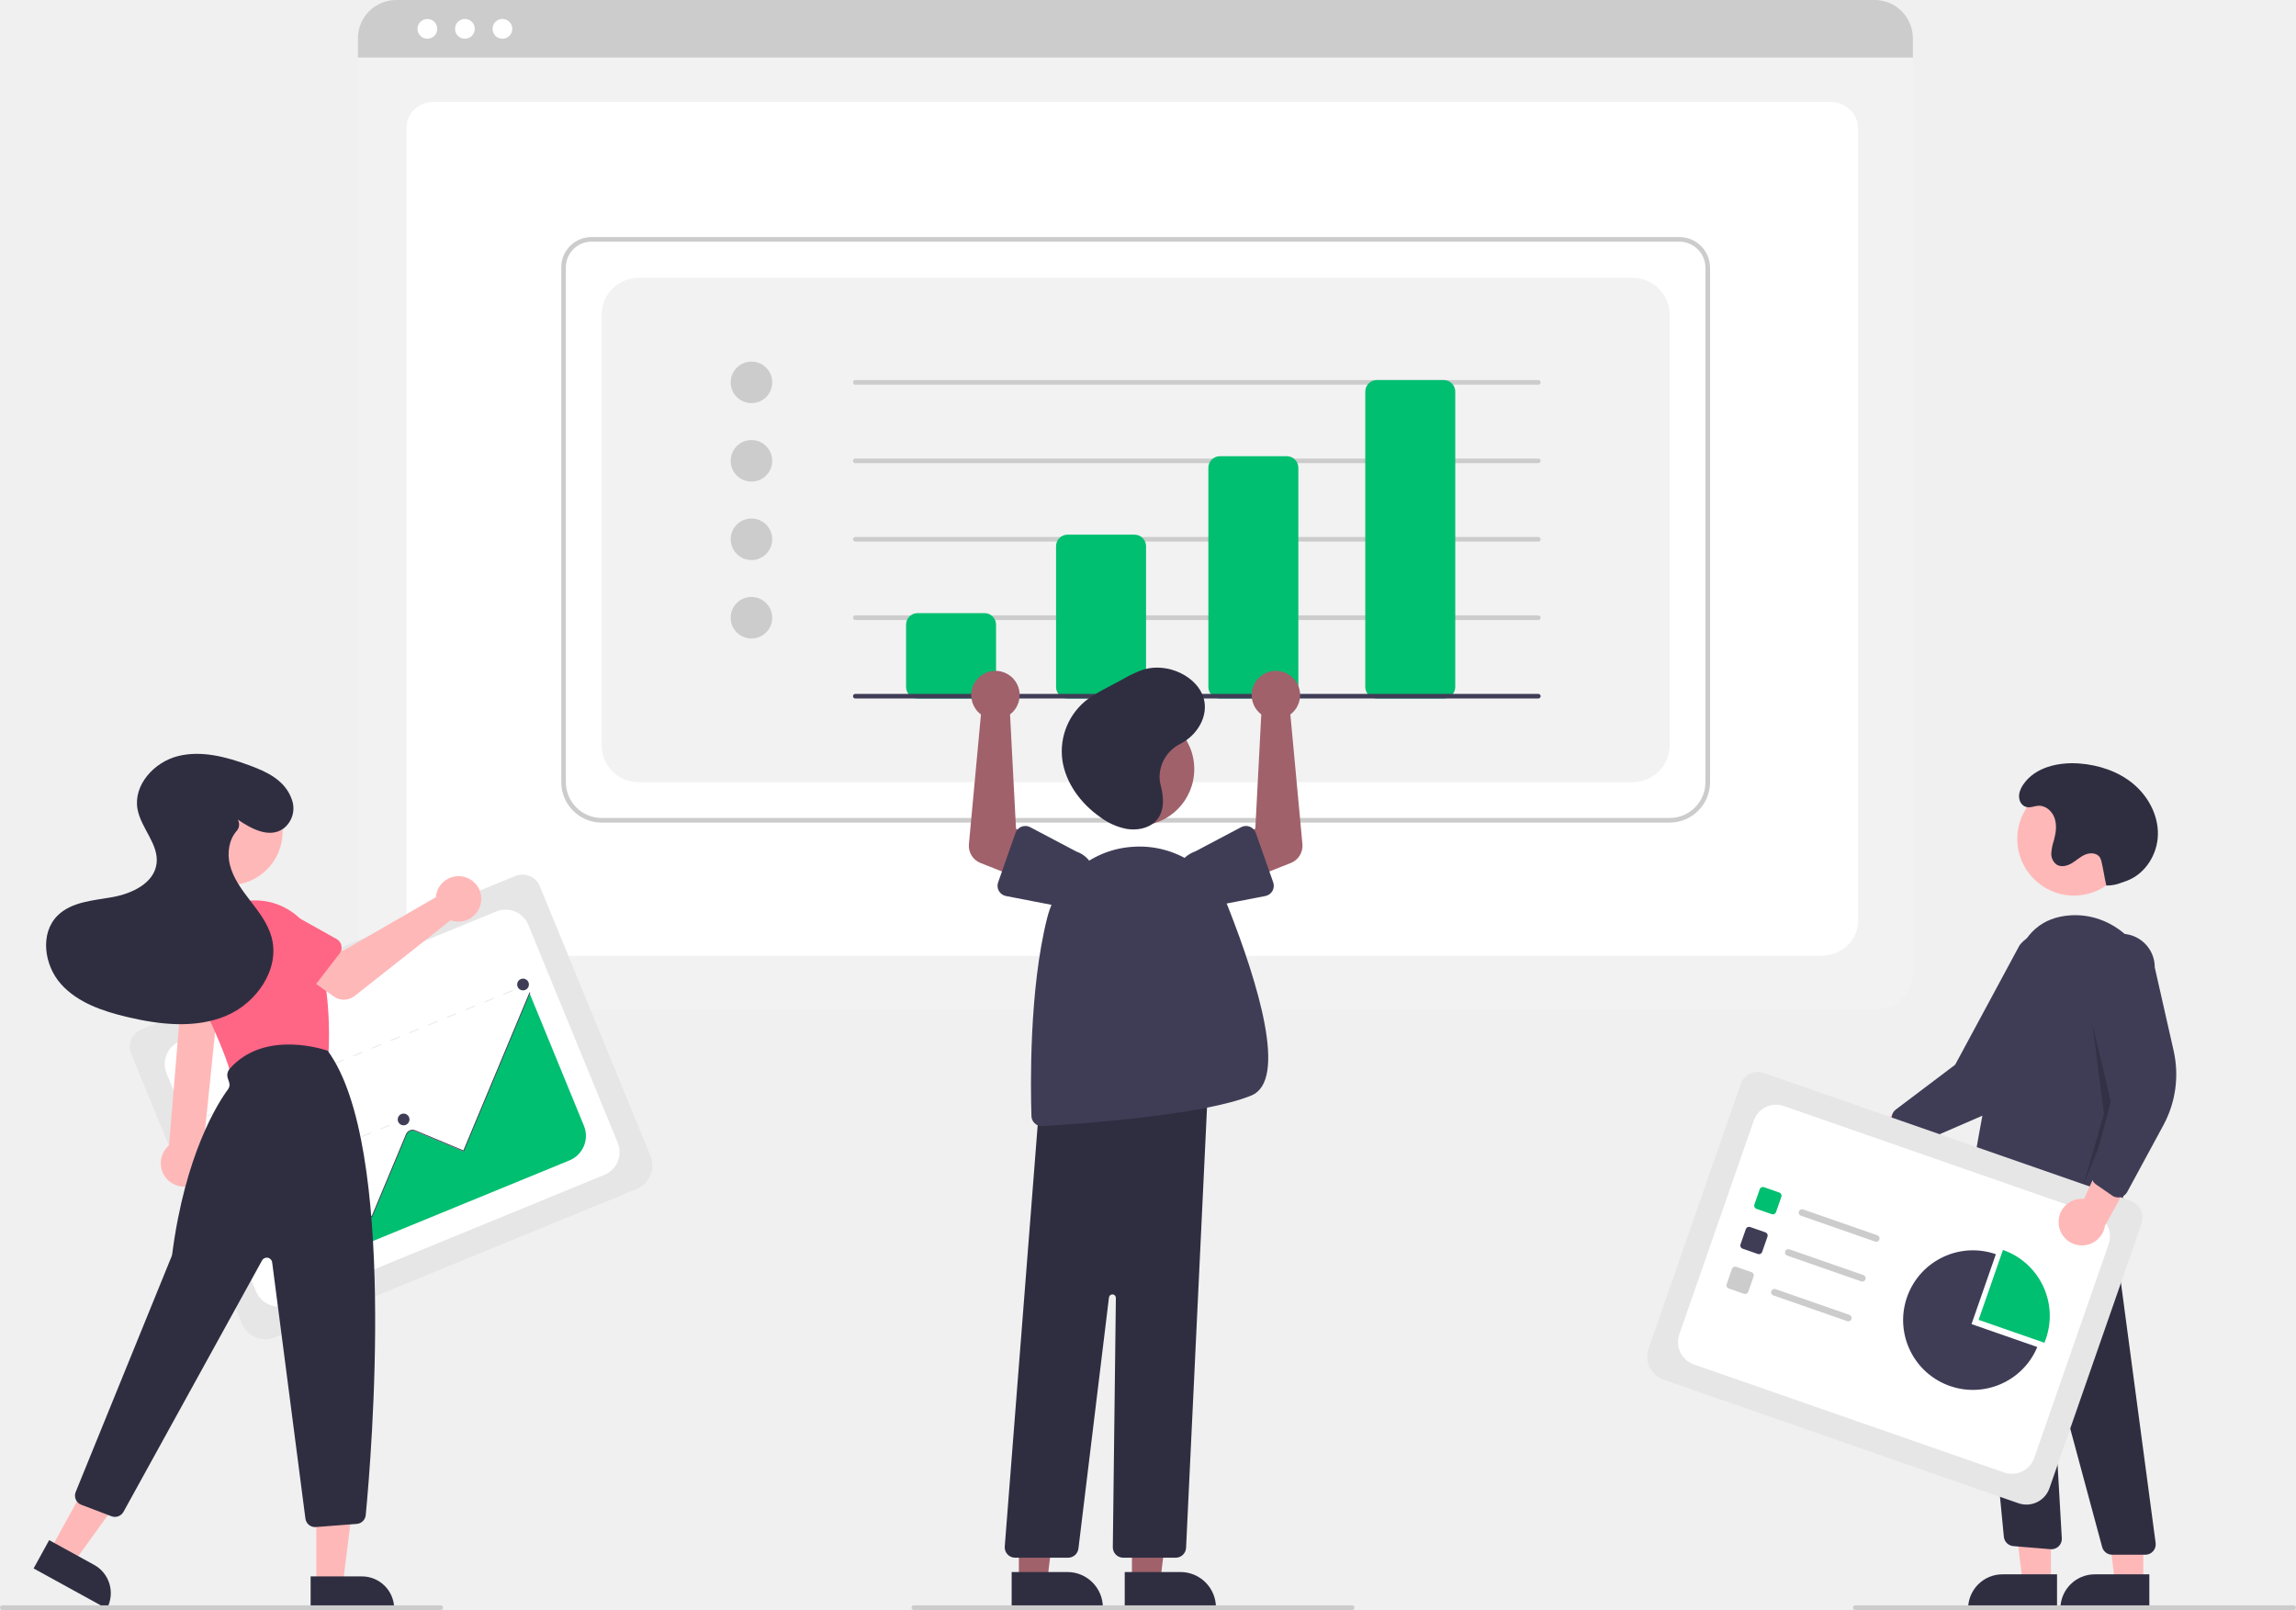
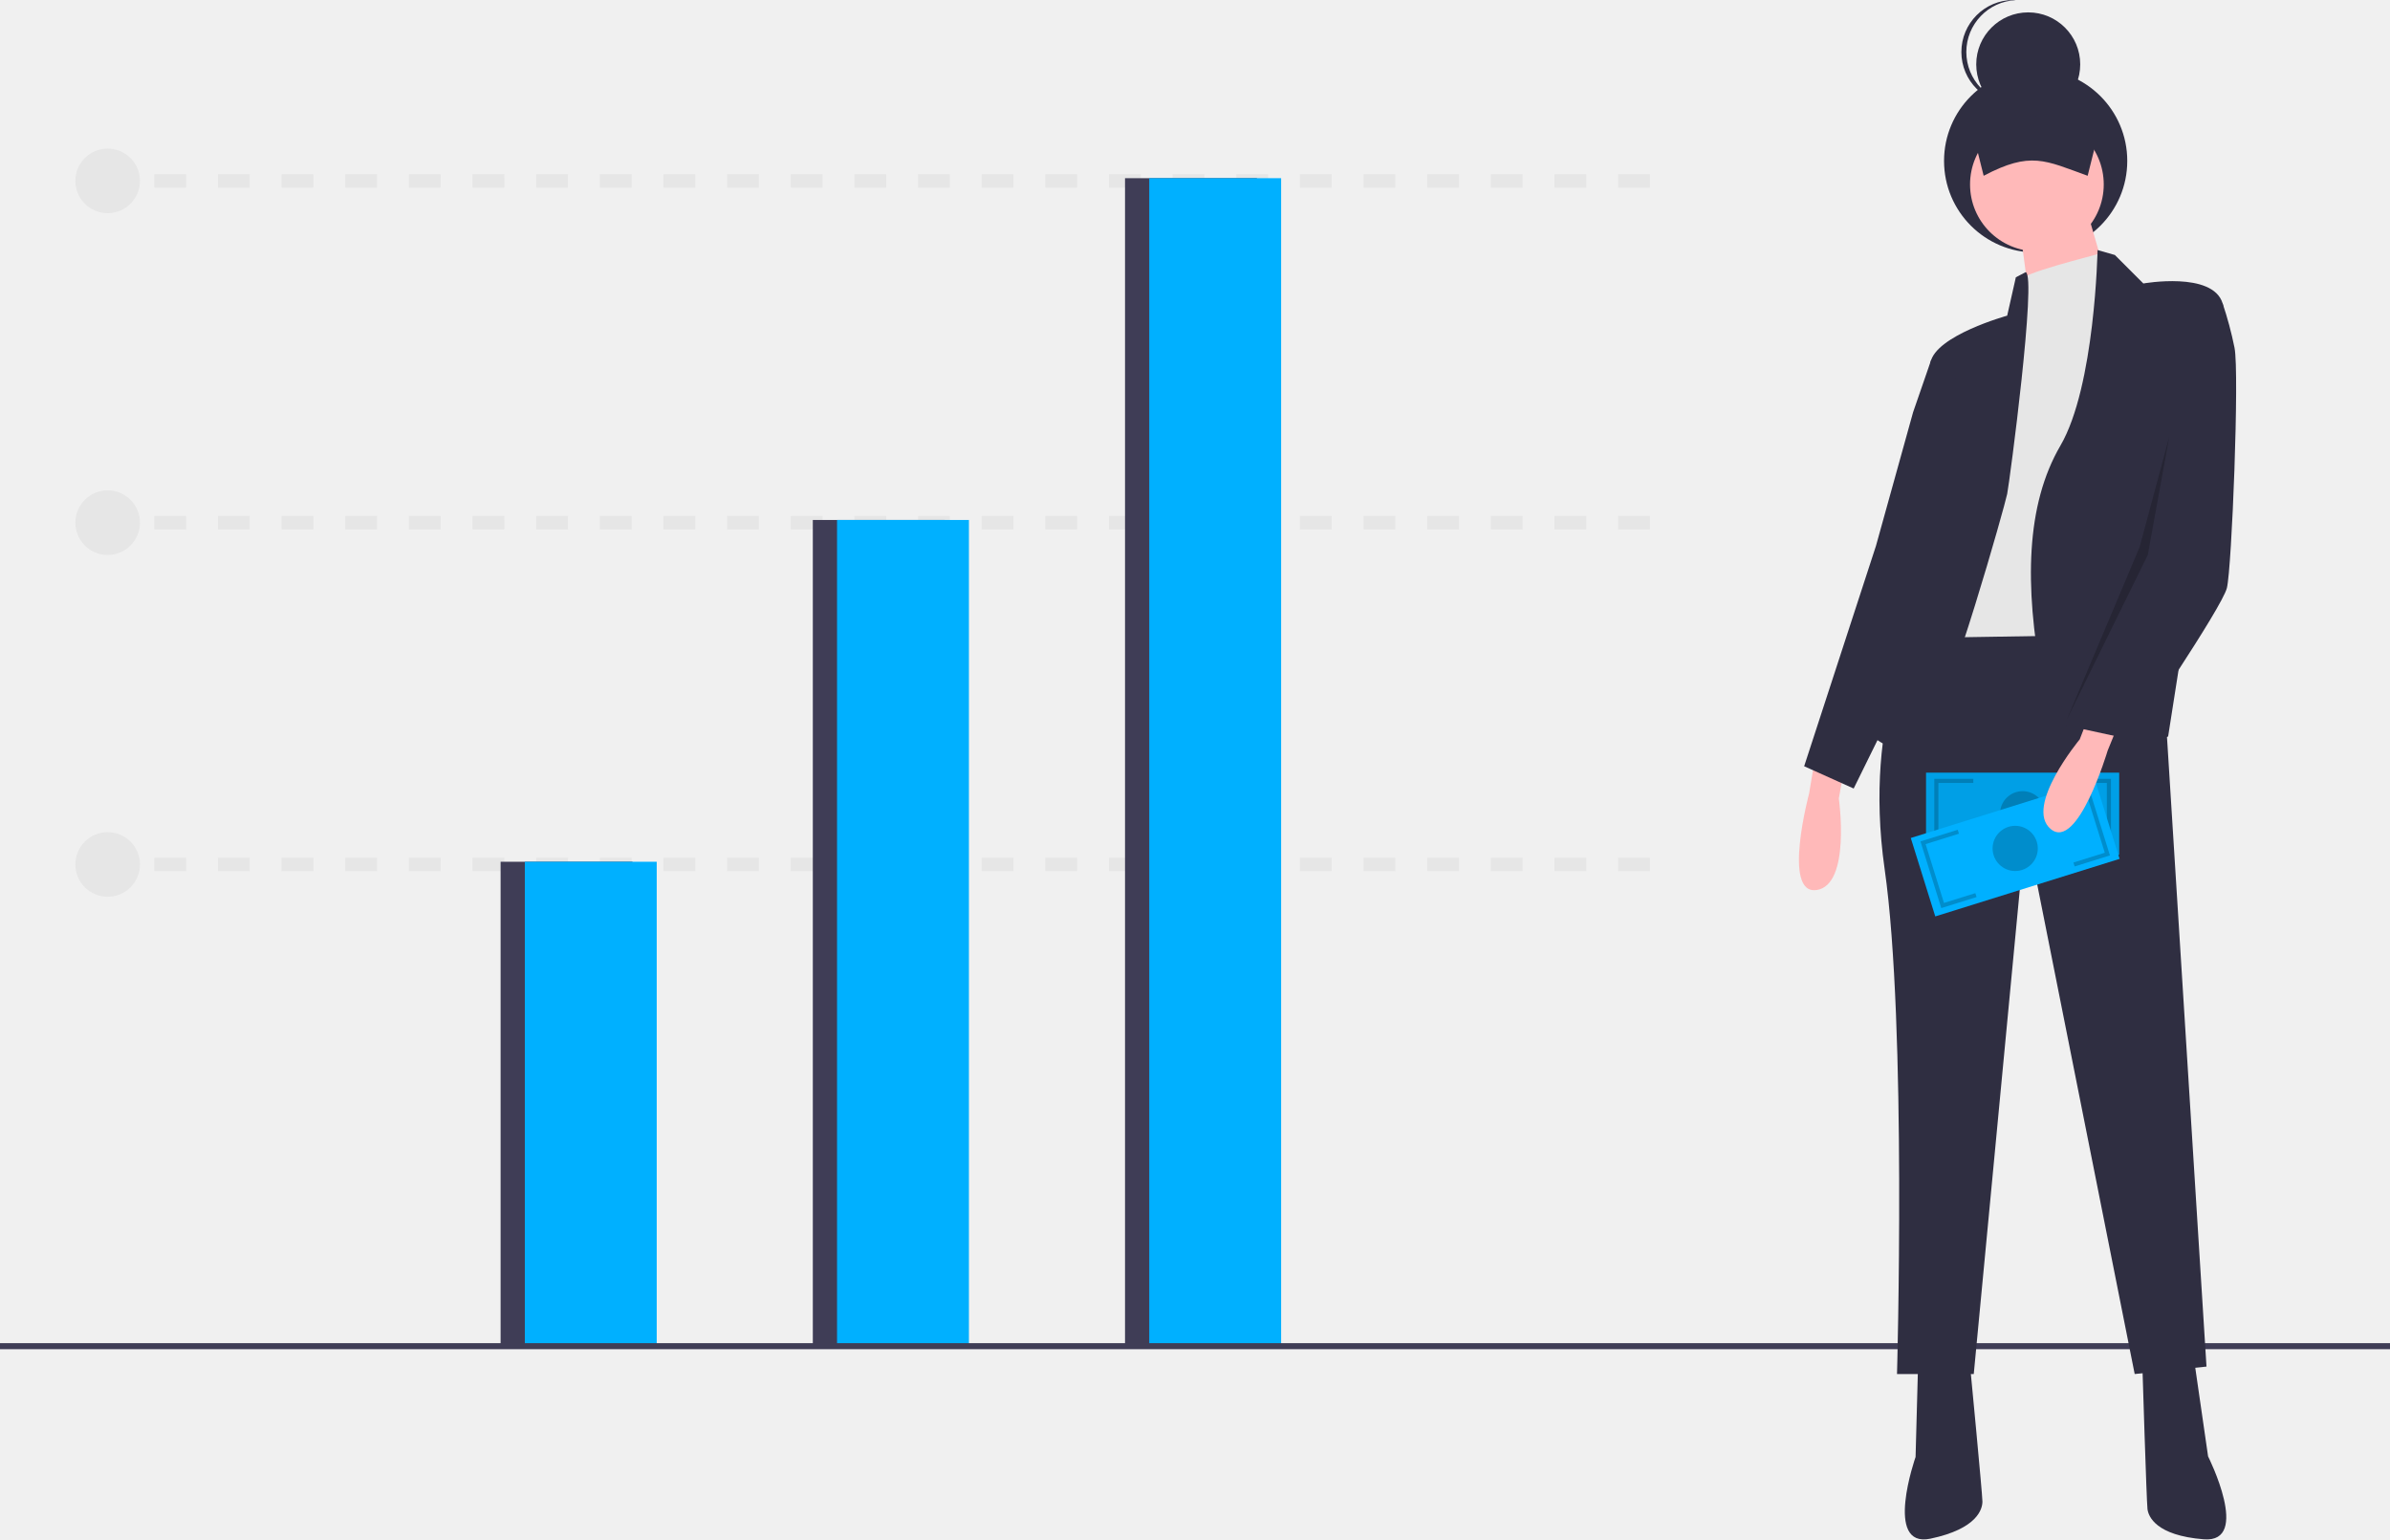
- <svg xmlns="http://www.w3.org/2000/svg" id="bb535a4d-a035-40f6-99ac-869b240e0289" data-name="Layer 1" width="995" height="697.681" viewBox="0 0 995 697.681">
-   <path d="M915.189,538.707H274.35a16.519,16.519,0,0,1-16.5-16.5V127.054A12.102,12.102,0,0,1,269.938,114.965H919.391a12.311,12.311,0,0,1,12.297,12.297V522.207A16.519,16.519,0,0,1,915.189,538.707Z" transform="translate(-102.5 -101.1595)" fill="#f2f2f2" />
-   <path d="M891.811,515.341H294.567c-8.755,0-15.878-6.67-15.878-14.868v-344.105c0-6.08,5.278-11.027,11.766-11.027H895.728c6.595,0,11.961,5.028,11.961,11.209V500.472C907.689,508.671,900.566,515.341,891.811,515.341Z" transform="translate(-102.5 -101.1595)" fill="#fff" />
-   <path d="M931.459,126.11H257.619V117.709a16.574,16.574,0,0,1,16.56-16.55H914.899a16.574,16.574,0,0,1,16.56,16.55Z" transform="translate(-102.5 -101.1595)" fill="#ccc" />
-   <circle cx="185.214" cy="12.5" r="4.283" fill="#fff" />
-   <circle cx="201.473" cy="12.5" r="4.283" fill="#fff" />
-   <circle cx="217.731" cy="12.5" r="4.283" fill="#fff" />
-   <path d="M826.073,457.629H363.234a17.52,17.52,0,0,1-17.5-17.5V216.975a13.103,13.103,0,0,1,13.088-13.088H830.276a13.312,13.312,0,0,1,13.297,13.297V440.129A17.52,17.52,0,0,1,826.073,457.629ZM358.822,205.886a11.101,11.101,0,0,0-11.088,11.088V440.129a15.517,15.517,0,0,0,15.5,15.5H826.073a15.518,15.518,0,0,0,15.5-15.5V217.184a11.31,11.31,0,0,0-11.297-11.297Z" transform="translate(-102.5 -101.1595)" fill="#ccc" />
-   <path d="M379.234,440.129h430.839a16,16,0,0,0,16-16V237.581a16,16,0,0,0-16-16H379.234a16,16,0,0,0-16,16V424.129A16,16,0,0,0,379.234,440.129Z" transform="translate(-102.5 -101.1595)" fill="#f2f2f2" />
-   <circle cx="325.654" cy="165.695" r="9" fill="#ccc" />
-   <circle cx="325.654" cy="199.695" r="9" fill="#ccc" />
-   <circle cx="325.654" cy="233.695" r="9" fill="#ccc" />
-   <circle cx="325.654" cy="267.695" r="9" fill="#ccc" />
-   <path d="M769.154,267.855h-296a1,1,0,0,1,0-2h296a1,1,0,0,1,0,2Z" transform="translate(-102.5 -101.1595)" fill="#ccc" />
-   <path d="M769.154,301.855h-296a1,1,0,0,1,0-2h296a1,1,0,0,1,0,2Z" transform="translate(-102.5 -101.1595)" fill="#ccc" />
-   <path d="M769.154,335.855h-296a1,1,0,0,1,0-2h296a1,1,0,0,1,0,2Z" transform="translate(-102.5 -101.1595)" fill="#ccc" />
-   <path d="M769.154,369.855h-296a1,1,0,0,1,0-2h296a1,1,0,0,1,0,2Z" transform="translate(-102.5 -101.1595)" fill="#ccc" />
-   <path d="M529.154,403.855h-29a5.006,5.006,0,0,1-5-5v-27a5.006,5.006,0,0,1,5-5h29a5.006,5.006,0,0,1,5,5v27A5.006,5.006,0,0,1,529.154,403.855Z" transform="translate(-102.5 -101.1595)" fill="#01bf71" />
-   <path d="M594.154,403.855h-29a5.006,5.006,0,0,1-5-5v-61a5.006,5.006,0,0,1,5-5h29a5.006,5.006,0,0,1,5,5v61A5.006,5.006,0,0,1,594.154,403.855Z" transform="translate(-102.5 -101.1595)" fill="#01bf71" />
-   <path d="M660.154,403.855h-29a5.006,5.006,0,0,1-5-5v-95a5.006,5.006,0,0,1,5-5h29a5.006,5.006,0,0,1,5,5v95A5.006,5.006,0,0,1,660.154,403.855Z" transform="translate(-102.5 -101.1595)" fill="#01bf71" />
-   <path d="M728.154,403.855h-29a5.006,5.006,0,0,1-5-5v-128a5.006,5.006,0,0,1,5-5h29a5.006,5.006,0,0,1,5,5v128A5.006,5.006,0,0,1,728.154,403.855Z" transform="translate(-102.5 -101.1595)" fill="#01bf71" />
-   <path d="M769.154,403.855h-296a1,1,0,0,1,0-2h296a1,1,0,0,1,0,2Z" transform="translate(-102.5 -101.1595)" fill="#3f3d56" />
-   <path d="M899.201,590.402a10.056,10.056,0,0,1,15.32-1.743l31.755-16.389-1.975,18.464L914.45,603.467a10.11,10.11,0,0,1-15.248-13.065Z" transform="translate(-102.5 -101.1595)" fill="#ffb8b8" />
-   <path d="M926.524,597.289a4.506,4.506,0,0,1-1.524-2.212l-2.526-8.159a4.515,4.515,0,0,1,1.587-4.921l25.738-19.44,27.875-51.712a14.497,14.497,0,1,1,22.9,17.782L984.716,562.096a46.374,46.374,0,0,1-23.463,22.696l-30.163,13.083a4.505,4.505,0,0,1-3.669-.039A4.455,4.455,0,0,1,926.524,597.289Z" transform="translate(-102.5 -101.1595)" fill="#3f3d56" />
-   <circle cx="898.775" cy="363.541" r="24.561" fill="#ffb8b8" />
-   <polygon points="888.812 685.737 876.553 685.736 870.722 638.448 888.817 638.449 888.812 685.737" fill="#ffb8b8" />
-   <path d="M867.795,682.233h23.644a0,0,0,0,1,0,0v14.887a0,0,0,0,1,0,0H852.908a0,0,0,0,1,0,0v0A14.887,14.887,0,0,1,867.795,682.233Z" fill="#2f2e41" />
-   <polygon points="928.812 685.739 916.553 685.738 910.722 638.449 928.817 638.451 928.812 685.739" fill="#ffb8b8" />
-   <path d="M907.795,682.235h23.644a0,0,0,0,1,0,0V697.121a0,0,0,0,1,0,0H892.908a0,0,0,0,1,0,0v0A14.887,14.887,0,0,1,907.795,682.235Z" fill="#2f2e41" />
-   <path d="M1032.208,774.899l-14.367-.001a4.508,4.508,0,0,1-4.345-3.329l-20.68-76.701a.5.5,0,0,0-.982.16l4.177,72.742a4.499,4.499,0,0,1-4.867,4.742L974.998,771.166a4.512,4.512,0,0,1-4.096-3.964L956.191,614.457l5.691,3.415,53.329-9.054L1036.669,769.804a4.501,4.501,0,0,1-4.461,5.095Z" transform="translate(-102.5 -101.1595)" fill="#2f2e41" />
-   <path d="M974.027,630.579a32.939,32.939,0,0,1-16.692-4.698,4.48,4.48,0,0,1-2.136-4.589c1.876-11.486,11.684-70.408,20.608-102.529,3.635-13.083,11.671-20.129,23.887-20.943,17.868-1.172,33.75,12.807,35.404,31.2,2.917,32.448-8.933,78.55-14.164,96.866a4.496,4.496,0,0,1-7.088,2.306l-10.661-8.293a3.533,3.533,0,0,0-4.516.188C989.682,628.101,981.146,630.579,974.027,630.579Z" transform="translate(-102.5 -101.1595)" fill="#3f3d56" />
-   <polygon points="906.787 443.738 915.786 481.739 902.784 513.738 911.786 482.739 906.787 443.738" opacity="0.2" />
-   <path d="M1015.29,484.898a16.538,16.538,0,0,0,6.388-1.155c.894-.345,1.822-.628,2.715-.972,7.882-3.045,13.074-11.438,13.261-19.886s-4.188-16.647-10.684-22.05-14.909-8.178-23.335-8.82c-9.075-.691-19.294,1.61-24.366,9.167-1.35,2.012-2.294,4.452-1.494,6.882a4.404,4.404,0,0,0,1.241,1.906c2.265,2.015,4.522.5,6.831.366,3.173-.184,6.023,2.385,7.048,5.394s.573,6.322-.254,9.391a23.459,23.459,0,0,0-1.183,5.71,5.741,5.741,0,0,0,2.378,5.055c1.983,1.199,4.587.505,6.571-.691s3.699-2.86,5.842-3.741,5.022-.685,6.27,1.268a6.935,6.935,0,0,1,.793,2.289c1.118,5.095.861,4.795,1.979,9.89Z" transform="translate(-102.5 -101.1595)" fill="#2f2e41" />
-   <path d="M977.221,752.591,823.425,699.03a10.556,10.556,0,0,1-6.49-13.426l39.966-114.758a7.734,7.734,0,0,1,9.836-4.755L1025.732,621.463a7.867,7.867,0,0,1,4.837,10.006L990.647,746.101A10.556,10.556,0,0,1,977.221,752.591Z" transform="translate(-102.5 -101.1595)" fill="#e6e6e6" />
-   <path d="M836.549,692.435l134.484,46.835a10.225,10.225,0,0,0,13.019-6.293l32.272-92.667a10.225,10.225,0,0,0-6.293-13.019l-134.484-46.835a10.225,10.225,0,0,0-13.019,6.293l-32.272,92.667A10.225,10.225,0,0,0,836.549,692.435Z" transform="translate(-102.5 -101.1595)" fill="#fff" />
-   <path d="M870.32,627.329l-6.66-2.32a1.444,1.444,0,0,1-.888-1.837l2.32-6.66a1.444,1.444,0,0,1,1.837-.888l6.66,2.32a1.444,1.444,0,0,1,.888,1.837l-2.32,6.66A1.444,1.444,0,0,1,870.32,627.329Z" transform="translate(-102.5 -101.1595)" fill="#01bf71" />
-   <path d="M864.31,644.585l-6.66-2.32a1.444,1.444,0,0,1-.888-1.837l2.32-6.66a1.444,1.444,0,0,1,1.837-.888l6.66,2.32a1.444,1.444,0,0,1,.888,1.837l-2.32,6.66A1.444,1.444,0,0,1,864.31,644.585Z" transform="translate(-102.5 -101.1595)" fill="#3f3d56" />
-   <path d="M858.301,661.841l-6.66-2.32a1.444,1.444,0,0,1-.888-1.837l2.32-6.66a1.444,1.444,0,0,1,1.837-.888l6.66,2.32a1.444,1.444,0,0,1,.888,1.837l-2.32,6.66A1.444,1.444,0,0,1,858.301,661.841Z" transform="translate(-102.5 -101.1595)" fill="#ccc" />
-   <path d="M915.074,639.181l-32.09-11.176a1.443,1.443,0,1,1,.949-2.725l32.09,11.176a1.443,1.443,0,1,1-.949,2.725Z" transform="translate(-102.5 -101.1595)" fill="#ccc" />
-   <path d="M909.065,656.437l-32.09-11.176a1.443,1.443,0,0,1,.949-2.725l32.09,11.176a1.443,1.443,0,1,1-.949,2.725Z" transform="translate(-102.5 -101.1595)" fill="#ccc" />
-   <path d="M903.055,673.693l-32.09-11.176a1.443,1.443,0,0,1,.949-2.725l32.09,11.176a1.443,1.443,0,0,1-.949,2.725Z" transform="translate(-102.5 -101.1595)" fill="#ccc" />
-   <path d="M988.454,683.043c.234-.561.454-1.131.656-1.712a30.239,30.239,0,0,0-18.611-38.501L959.951,673.116Z" transform="translate(-102.5 -101.1595)" fill="#01bf71" />
-   <path d="M956.884,674.959l10.548-30.287a30.239,30.239,0,1,0,17.955,40.213Z" transform="translate(-102.5 -101.1595)" fill="#3f3d56" />
-   <path d="M994.645,631.512a10.056,10.056,0,0,1,10.979-10.826l14.873-32.493,9.841,15.748-15.633,28.441a10.11,10.11,0,0,1-20.061-.87Z" transform="translate(-102.5 -101.1595)" fill="#ffb8b8" />
-   <path d="M1020.394,620.069a4.506,4.506,0,0,1-2.564-.8l-7.023-4.862a4.515,4.515,0,0,1-1.788-4.852l8.255-31.18-9.979-57.893a14.497,14.497,0,1,1,28.993-.14l8.177,36.123a46.373,46.373,0,0,1-4.456,32.339L1024.349,617.713a4.505,4.505,0,0,1-2.911,2.233A4.455,4.455,0,0,1,1020.394,620.069Z" transform="translate(-102.5 -101.1595)" fill="#3f3d56" />
-   <path d="M1096.5,798.841h-190a1,1,0,0,1,0-2h190a1,1,0,0,1,0,2Z" transform="translate(-102.5 -101.1595)" fill="#ccc" />
-   <polygon points="490.541 685.239 502.801 685.238 508.633 637.951 490.539 637.951 490.541 685.239" fill="#a0616a" />
-   <path d="M589.914,782.396l24.144-.001h.001a15.386,15.386,0,0,1,15.386,15.386v.5l-39.531.001Z" transform="translate(-102.5 -101.1595)" fill="#2f2e41" />
-   <polygon points="441.541 685.239 453.801 685.238 459.633 637.951 441.539 637.951 441.541 685.239" fill="#a0616a" />
-   <path d="M540.914,782.396l24.144-.001h.001a15.386,15.386,0,0,1,15.386,15.386v.5l-39.531.001Z" transform="translate(-102.5 -101.1595)" fill="#2f2e41" />
-   <circle cx="492.988" cy="333.297" r="24.561" fill="#a0616a" />
-   <path d="M612.005,776.192H589.254a4.5,4.5,0,0,1-4.5-4.555l1.322-108.031a1.5,1.5,0,0,0-2.989-.2L569.847,772.236a4.504,4.504,0,0,1-4.467,3.956H542.41a4.5,4.5,0,0,1-4.486-4.851l15.167-194.075.412-.045,72.629-7.844-9.633,202.528A4.495,4.495,0,0,1,612.005,776.192Z" transform="translate(-102.5 -101.1595)" fill="#2f2e41" />
-   <path d="M553.976,589.181a4.496,4.496,0,0,1-4.484-4.358c-.396-12.271-1.076-54.732,6.822-85.905a40.924,40.924,0,0,1,37.793-30.839h0a41.179,41.179,0,0,1,40.559,26.023c13.275,33.703,25.818,75.246,10.181,81.762-20.495,8.539-74.523,12.346-90.594,13.309Q554.113,589.181,553.976,589.181Z" transform="translate(-102.5 -101.1595)" fill="#3f3d56" />
-   <path d="M647.847,409.632a10.525,10.525,0,0,0,1.246,1.093l-2.578,49.526-10.724,5.491L641.961,483.01l19.93-7.875a8,8,0,0,0,5.026-8.181l-5.221-56.179a10.497,10.497,0,1,0-13.849-1.143Z" transform="translate(-102.5 -101.1595)" fill="#a0616a" />
-   <path d="M646.718,462.095l7.544,21.439a4.5,4.5,0,0,1-3.389,5.912l-22.245,4.308a12.497,12.497,0,0,1-8.228-23.602l19.974-10.543a4.5,4.5,0,0,1,6.344,2.486Z" transform="translate(-102.5 -101.1595)" fill="#3f3d56" />
-   <path d="M541.46,409.632a10.527,10.527,0,0,1-1.246,1.093l2.578,49.526,10.724,5.491L547.346,483.01l-19.93-7.875a8,8,0,0,1-5.026-8.181l5.221-56.179a10.497,10.497,0,1,1,13.849-1.143Z" transform="translate(-102.5 -101.1595)" fill="#a0616a" />
-   <path d="M545.192,459.399a4.495,4.495,0,0,1,3.741.21l19.974,10.543a12.497,12.497,0,0,1-8.228,23.602l-22.245-4.308a4.5,4.5,0,0,1-3.389-5.912l7.544-21.439A4.495,4.495,0,0,1,545.192,459.399Z" transform="translate(-102.5 -101.1595)" fill="#3f3d56" />
-   <path d="M605.027,438.643a16.143,16.143,0,0,1,9.041-15.168c7.466-3.854,12.156-12.075,10.101-19.582-2.631-9.609-15.709-15.841-26.305-12.535a48.566,48.566,0,0,0-8.261,3.839l-6.923,3.711a71.73,71.73,0,0,0-8.534,5.038,28.315,28.315,0,0,0-11.27,26.53c1.363,9.769,7.761,18.727,16.518,24.861a27.937,27.937,0,0,0,11.319,5.031c4.198.692,8.87-.094,11.939-2.705,4.796-4.079,4.301-10.911,2.75-16.616A12.09,12.09,0,0,1,605.027,438.643Z" transform="translate(-102.5 -101.1595)" fill="#2f2e41" />
-   <path d="M688.5,798.841h-190a1,1,0,0,1,0-2h190a1,1,0,0,1,0,2Z" transform="translate(-102.5 -101.1595)" fill="#ccc" />
-   <path d="M378.41,616.413,221.633,680.73a10.984,10.984,0,0,1-14.315-5.986l-47.992-116.983a8.047,8.047,0,0,1,4.386-10.488l162.077-66.492a8.186,8.186,0,0,1,10.669,4.462L384.396,602.098A10.984,10.984,0,0,1,378.41,616.413Z" transform="translate(-102.5 -101.1595)" fill="#e6e6e6" />
-   <path d="M227.311,666.541l137.091-56.241a10.639,10.639,0,0,0,5.805-13.881L331.454,501.956a10.639,10.639,0,0,0-13.881-5.805L180.482,552.392a10.639,10.639,0,0,0-5.805,13.881l38.753,94.463A10.639,10.639,0,0,0,227.311,666.541Z" transform="translate(-102.5 -101.1595)" fill="#fff" />
-   <rect x="328.668" y="528.117" width="2.179" height="0.363" transform="translate(-278.3402 63.53163) rotate(-22.30577)" fill="#e6e6e6" />
-   <path d="M324.747,530.551l-4.072,1.67-.138-.336,4.072-1.67Zm-8.144,3.341-4.072,1.67-.138-.336,4.072-1.67Zm-8.144,3.341-4.072,1.67-.138-.336,4.072-1.67Zm-8.144,3.341-4.072,1.67-.138-.336,4.072-1.67Zm-8.144,3.341-4.072,1.67-.138-.336,4.072-1.67Zm-8.144,3.341-4.072,1.67-.138-.336,4.072-1.67Zm-8.144,3.341-4.072,1.67-.138-.336,4.072-1.67Zm-8.144,3.341-4.072,1.67-.138-.336,4.072-1.67Zm-8.144,3.341-4.072,1.67-.138-.336,4.072-1.67Zm-8.144,3.341-4.072,1.67-.138-.336,4.072-1.67ZM243.312,563.959l-4.072,1.67-.138-.336,4.072-1.67Zm-8.144,3.341-4.072,1.67-.138-.336,4.072-1.67Zm-8.144,3.341-4.072,1.67-.138-.336,4.072-1.67Zm-8.144,3.341-4.072,1.67-.138-.336,4.072-1.67Zm-8.144,3.341-4.072,1.67-.138-.336,4.072-1.67Zm-8.144,3.341-4.072,1.67-.138-.336,4.072-1.67Z" transform="translate(-102.5 -101.1595)" fill="#e6e6e6" />
-   <rect x="192.285" y="584.068" width="2.179" height="0.363" transform="translate(-309.7817 15.95413) rotate(-22.30577)" fill="#e6e6e6" />
-   <rect x="275.309" y="586.506" width="2.179" height="0.363" transform="translate(-304.4946 47.64812) rotate(-22.30577)" fill="#e6e6e6" />
-   <path d="M271.448,588.915l-4.011,1.646-.138-.336,4.011-1.646Zm-8.023,3.291-4.011,1.646-.138-.336,4.011-1.646Zm-8.023,3.291-4.011,1.646-.138-.336,4.011-1.646ZM247.38,598.789l-4.011,1.646-.138-.336,4.011-1.646ZM239.357,602.08l-4.011,1.646-.138-.336,4.011-1.646Zm-8.023,3.291-4.011,1.646-.138-.336,4.011-1.646Zm-8.023,3.291-4.011,1.646-.138-.336,4.011-1.646Zm-8.023,3.291-4.011,1.646-.138-.336,4.011-1.646Z" transform="translate(-102.5 -101.1595)" fill="#e6e6e6" />
-   <rect x="205.101" y="615.309" width="2.179" height="0.363" transform="translate(-320.68 23.15625) rotate(-22.30577)" fill="#e6e6e6" />
-   <rect x="242.07" y="617.411" width="2.179" height="0.363" transform="translate(-318.7115 37.34481) rotate(-22.30577)" fill="#e6e6e6" />
-   <path d="M238.093,619.867l-4.127,1.693-.138-.336,4.127-1.693Zm-8.254,3.386-4.127,1.693-.138-.336,4.127-1.693Zm-8.254,3.386-4.127,1.693-.138-.336,4.127-1.693Z" transform="translate(-102.5 -101.1595)" fill="#e6e6e6" />
-   <rect x="211.165" y="630.089" width="2.179" height="0.363" transform="translate(-325.8362 26.5637) rotate(-22.30577)" fill="#e6e6e6" />
-   <rect x="252.417" y="642.634" width="2.179" height="0.363" transform="translate(-327.5107 43.15973) rotate(-22.30577)" fill="#e6e6e6" />
-   <path d="M248.441,645.09l-4.127,1.693-.138-.336,4.127-1.693Zm-8.254,3.386-4.127,1.693-.138-.336,4.127-1.693Zm-8.254,3.386-4.127,1.693-.138-.336,4.127-1.693Z" transform="translate(-102.5 -101.1595)" fill="#e6e6e6" />
-   <rect x="221.513" y="655.313" width="2.179" height="0.363" transform="translate(-334.6354 32.37862) rotate(-22.30577)" fill="#e6e6e6" />
-   <path d="M233.132,651.671,349.308,604.011a11.481,11.481,0,0,0,6.257-14.962L332.092,531.832l-.227.101-28.509,68.167-21.145-8.84a2.742,2.742,0,0,0-2.436.152,2.922,2.922,0,0,0-1.212,1.433l-14.941,35.722-15.46-6.462a2.753,2.753,0,0,0-3.603,1.478C244.461,623.825,234.928,647.213,233.132,651.671Z" transform="translate(-102.5 -101.1595)" fill="#01bf71" />
-   <path d="M232.775,652.21l-.335-.14,11.955-28.586a3.089,3.089,0,0,1,4.038-1.657l15.155,6.337,14.856-35.525a3.089,3.089,0,0,1,4.038-1.657l20.839,8.715,28.656-68.523.335.14L303.515,600.173l-21.174-8.855a2.723,2.723,0,0,0-3.563,1.462l-14.996,35.86-15.489-6.478a2.726,2.726,0,0,0-3.563,1.462Z" transform="translate(-102.5 -101.1595)" fill="#3f3d56" />
-   <circle cx="141.667" cy="516.019" r="2.542" fill="#3f3d56" />
-   <circle cx="174.906" cy="485.115" r="2.542" fill="#3f3d56" />
-   <circle cx="226.662" cy="426.636" r="2.542" fill="#3f3d56" />
-   <path d="M186.901,614.295a10.095,10.095,0,0,0,3.61-15.053l7.549-73.804h-16.313l-5.999,72.066a10.15,10.15,0,0,0,11.154,16.791Z" transform="translate(-102.5 -101.1595)" fill="#ffb8b8" />
-   <circle cx="99.38" cy="360.468" r="23.08" fill="#ffb8b8" />
-   <path d="M206.225,568.419a4.221,4.221,0,0,1-4.068-3.1c-1.849-6.718-6.66-18.077-14.299-33.763a27.967,27.967,0,0,1,15.882-38.613h0a27.955,27.955,0,0,1,35.922,17.808c5.921,18.563,5.635,38.447,5.237,46.134a4.239,4.239,0,0,1-3.321,3.914l-34.446,7.522A4.208,4.208,0,0,1,206.225,568.419Z" transform="translate(-102.5 -101.1595)" fill="#ff6584" />
-   <polygon points="137.082 686.425 148.602 686.425 154.083 641.988 137.08 641.989 137.082 686.425" fill="#ffb8b8" />
-   <path d="M237.113,784.293H273.321a0,0,0,0,1,0,0v13.989a0,0,0,0,1,0,0H251.103a13.989,13.989,0,0,1-13.989-13.989v0a0,0,0,0,1,0,0Z" transform="translate(407.9701 1481.403) rotate(179.9974)" fill="#2f2e41" />
-   <polygon points="21.882 671.495 31.978 677.045 58.19 640.747 43.291 632.555 21.882 671.495" fill="#ffb8b8" />
-   <path d="M118.196,776.437h36.207a0,0,0,0,1,0,0V790.426a0,0,0,0,1,0,0h-22.218a13.989,13.989,0,0,1-13.989-13.989v0a0,0,0,0,1,0,0Z" transform="translate(-224.194 1434.457) rotate(-151.199)" fill="#2f2e41" />
-   <path d="M239.044,762.92a4.228,4.228,0,0,1-4.189-3.684L220.446,648.211a2.349,2.349,0,0,0-4.387-.832L156.014,756.319a4.252,4.252,0,0,1-5.209,1.912L137.717,753.244a4.228,4.228,0,0,1-2.411-5.546L176.901,645.518a3.257,3.257,0,0,0,.212-.809c5.634-43.605,19.968-65.78,24.227-71.538a3.275,3.275,0,0,0,.466-2.982l-.585-1.756a4.226,4.226,0,0,1,.814-4.113c15.347-17.48,42.095-7.942,42.363-7.843l.134.05.084.115c29.993,41.133,18.903,174.732,16.376,201.096a4.217,4.217,0,0,1-3.885,3.806l-17.736,1.366C239.262,762.917,239.152,762.92,239.044,762.92Z" transform="translate(-102.5 -101.1595)" fill="#2f2e41" />
-   <path d="M291.606,488.437a9.892,9.892,0,0,0-.225,1.541l-40.367,23.288-9.812-5.649-10.46,13.694,16.398,11.688a7.518,7.518,0,0,0,9.019-.22l41.626-32.839a9.864,9.864,0,1,0-6.179-11.503Z" transform="translate(-102.5 -101.1595)" fill="#ffb8b8" />
-   <path d="M249.665,514.369l-13.047,16.909a4.229,4.229,0,0,1-6.394.35L215.455,516.291a11.744,11.744,0,0,1,14.402-18.554l18.524,10.358a4.229,4.229,0,0,1,1.283,6.273Z" transform="translate(-102.5 -101.1595)" fill="#ff6584" />
-   <path d="M199.098,543.746l-21.017-3.795a4.229,4.229,0,0,1-3.255-5.514L181.639,514.264a11.744,11.744,0,0,1,23.102,4.241l-.665,21.213a4.229,4.229,0,0,1-4.978,4.028Z" transform="translate(-102.5 -101.1595)" fill="#ff6584" />
-   <path d="M205.533,456.318c5.932,4.06,13.721,8.233,19.78,3.91a11.025,11.025,0,0,0,3.618-12.709c-2.901-8.296-10.872-11.949-18.494-14.748-9.909-3.64-20.698-6.535-30.927-3.928s-19.269,12.51-17.423,22.903c1.485,8.358,9.369,15.312,8.25,23.727-1.126,8.469-10.65,12.926-19.059,14.44s-17.817,2-23.86,8.039c-7.708,7.704-5.784,21.475,1.47,29.61s18.199,11.822,28.805,14.328c14.053,3.321,29.252,5.066,42.599-.445s23.733-20.349,19.866-34.261c-1.633-5.877-5.48-10.843-9.198-15.678s-7.483-9.891-8.901-15.824c-1.182-4.944-.307-10.683,2.971-14.391a4.169,4.169,0,0,0,.559-4.874Z" transform="translate(-102.5 -101.1595)" fill="#2f2e41" />
-   <path d="M293.5,798.841h-190a1,1,0,0,1,0-2h190a1,1,0,0,1,0,2Z" transform="translate(-102.5 -101.1595)" fill="#ccc" />
+ <svg xmlns="http://www.w3.org/2000/svg" id="b56ce292-c2ef-482a-b84e-c8d73988b32f" data-name="Layer 1" width="888" height="572.011" viewBox="0 0 888 572.011">
+   <rect x="39.5" y="318.709" width="6" height="5" fill="#e6e6e6" />
+   <path d="M769.029,487.703H757.206v-5H769.029Zm-23.646,0H733.559v-5h11.824Zm-23.647,0H709.912v-5h11.823Zm-23.646,0H686.265v-5h11.824Zm-23.647,0H662.618v-5h11.823Zm-23.647,0H638.971v-5H650.794Zm-23.646,0H615.324v-5h11.823Zm-23.647,0H591.677v-5H603.5Zm-23.647,0H568.03v-5H579.853Zm-23.647,0H544.382v-5h11.824Zm-23.647,0H520.735v-5h11.824Zm-23.647,0H497.088v-5h11.824Zm-23.647,0H473.441v-5h11.824Zm-23.647,0H449.794v-5h11.823Zm-23.647,0H426.147v-5H437.971Zm-23.647,0H402.5v-5h11.824Zm-23.647,0H378.853v-5h11.824Zm-23.647,0H355.206v-5h11.824Zm-23.647,0H331.559v-5h11.823Zm-23.647,0H307.912v-5h11.823Zm-23.647,0H284.265v-5h11.823Zm-23.647,0H260.618v-5h11.824Zm-23.647,0H236.971v-5h11.824Zm-23.647,0H213.324v-5h11.824Z" transform="translate(-156 -163.9944)" fill="#e6e6e6" />
+   <rect x="39.5" y="191.709" width="6" height="5" fill="#e6e6e6" />
+   <path d="M769.029,360.703H757.206v-5H769.029Zm-23.646,0H733.559v-5h11.824Zm-23.647,0H709.912v-5h11.823Zm-23.646,0H686.265v-5h11.824Zm-23.647,0H662.618v-5h11.823Zm-23.647,0H638.971v-5H650.794Zm-23.646,0H615.324v-5h11.823Zm-23.647,0H591.677v-5H603.5Zm-23.647,0H568.03v-5H579.853Zm-23.647,0H544.382v-5h11.824Zm-23.647,0H520.735v-5h11.824Zm-23.647,0H497.088v-5h11.824Zm-23.647,0H473.441v-5h11.824Zm-23.647,0H449.794v-5h11.823Zm-23.647,0H426.147v-5H437.971Zm-23.647,0H402.5v-5h11.824Zm-23.647,0H378.853v-5h11.824Zm-23.647,0H355.206v-5h11.824Zm-23.647,0H331.559v-5h11.823Zm-23.647,0H307.912v-5h11.823Zm-23.647,0H284.265v-5h11.823Zm-23.647,0H260.618v-5h11.824Zm-23.647,0H236.971v-5h11.824Zm-23.647,0H213.324v-5h11.824Z" transform="translate(-156 -163.9944)" fill="#e6e6e6" />
+   <rect x="39.5" y="64.709" width="6" height="5" fill="#e6e6e6" />
+   <path d="M769.029,233.703H757.206v-5H769.029Zm-23.646,0H733.559v-5h11.824Zm-23.647,0H709.912v-5h11.823Zm-23.646,0H686.265v-5h11.824Zm-23.647,0H662.618v-5h11.823Zm-23.647,0H638.971v-5H650.794Zm-23.646,0H615.324v-5h11.823Zm-23.647,0H591.677v-5H603.5Zm-23.647,0H568.03v-5H579.853Zm-23.647,0H544.382v-5h11.824Zm-23.647,0H520.735v-5h11.824Zm-23.647,0H497.088v-5h11.824Zm-23.647,0H473.441v-5h11.824Zm-23.647,0H449.794v-5h11.823Zm-23.647,0H426.147v-5H437.971Zm-23.647,0H402.5v-5h11.824Zm-23.647,0H378.853v-5h11.824Zm-23.647,0H355.206v-5h11.824Zm-23.647,0H331.559v-5h11.823Zm-23.647,0H307.912v-5h11.823Zm-23.647,0H284.265v-5h11.823Zm-23.647,0H260.618v-5h11.824Zm-23.647,0H236.971v-5h11.824Zm-23.647,0H213.324v-5h11.824Z" transform="translate(-156 -163.9944)" fill="#e6e6e6" />
+   <rect x="186" y="320.209" width="49" height="180" fill="#3f3d56" />
+   <rect x="195" y="320.209" width="49" height="180" fill="#00b0ff" />
+   <rect x="302" y="193.209" width="49" height="307" fill="#3f3d56" />
+   <rect x="311" y="193.209" width="49" height="307" fill="#00b0ff" />
+   <rect x="418" y="66.209" width="49" height="434" fill="#3f3d56" />
+   <rect x="427" y="66.209" width="49" height="434" fill="#00b0ff" />
+   <circle cx="40" cy="67.209" r="12" fill="#e6e6e6" />
+   <circle cx="40" cy="194.209" r="12" fill="#e6e6e6" />
+   <circle cx="40" cy="321.209" r="12" fill="#e6e6e6" />
+   <rect y="499.088" width="888" height="2.241" fill="#3f3d56" />
+   <circle cx="756.344" cy="59.795" r="34.037" fill="#2f2e41" />
+   <path d="M830.011,447.791l-1.84,11.039s-10.119,37.717,2.76,35.877,8.279-34.037,8.279-34.037L841.05,450.551Z" transform="translate(-156 -163.9944)" fill="#ffb9b9" />
+   <path d="M943.622,395.815H869.108s-21.158,33.117-12.879,91.073,4.6,187.665,4.6,187.665H889.346l19.318-203.303,40.477,203.303,26.678-2.76L961.1,437.212Z" transform="translate(-156 -163.9944)" fill="#2f2e41" />
+   <path d="M868.648,671.333l-.92,34.037s-11.959,34.037,5.52,30.358,19.318-11.039,19.318-13.799-4.6-50.596-4.6-50.596Z" transform="translate(-156 -163.9944)" fill="#2f2e41" />
+   <path d="M971.144,668.747l5.267,36.4s16.215,32.228-1.591,30.814-20.572-8.477-20.925-11.214-1.911-53.528-1.911-53.528Z" transform="translate(-156 -163.9944)" fill="#2f2e41" />
+   <circle cx="756.804" cy="68.534" r="24.838" fill="#ffb9b9" />
+   <polygon points="775.663 79.114 785.782 114.071 765.543 134.309 754.504 114.991 750.825 87.393 775.663 79.114" fill="#ffb9b9" />
+   <path d="M940.402,266.566s-1.354-9.279-4.357-8.319-29.68,7.399-29.68,10.159v11.959l-22.078,85.553-5.52,34.957,57.955-.92,9.199-121.43Z" transform="translate(-156 -163.9944)" fill="#e6e6e6" />
+   <path d="M935.342,256.907l6.439,1.84,10.579,10.579s25.758-4.6,29.438,7.359S961.56,437.672,961.56,437.672s-40.477,13.799-46.916-21.158-5.98-64.855,6.899-86.933S935.342,256.907,935.342,256.907Z" transform="translate(-156 -163.9944)" fill="#2f2e41" />
+   <path d="M908.655,265.116l-3.67,1.91L901.765,281.285s-26.678,7.359-28.518,17.479.92,65.315.92,65.315-25.758,52.436-21.158,74.514c0,0,11.039,9.199,19.318-2.76s28.518-83.713,29.438-88.313S912.785,266.425,908.655,265.116Z" transform="translate(-156 -163.9944)" fill="#2f2e41" />
+   <polygon points="727.367 131.089 717.516 133.76 710.808 153.167 697.009 202.843 670.331 284.717 688.73 292.996 718.167 233.201 727.367 131.089" fill="#2f2e41" />
+   <path d="M931.663,229.309c-15.816-5.705-21.167-9.209-38.637,0l-6.439-25.758H938.102Z" transform="translate(-156 -163.9944)" fill="#2f2e41" />
+   <circle cx="753.584" cy="23.918" r="19.318" fill="#2f2e41" />
+   <path d="M886.586,183.313a19.302,19.302,0,0,1,18.398-19.272c-.307-.014-.609-.046-.92-.046a19.318,19.318,0,1,0,0,38.637c.311,0,.613-.032.92-.046A19.302,19.302,0,0,1,886.586,183.313Z" transform="translate(-156 -163.9944)" fill="#2f2e41" />
+   <rect x="715.625" y="287.107" width="71.754" height="30.534" fill="#00b0ff" />
+   <rect x="715.625" y="287.107" width="71.754" height="30.534" opacity="0.1" />
+   <circle cx="751.502" cy="302.374" r="8.397" opacity="0.2" />
+   <polygon points="732.419 315.351 718.679 315.351 718.679 289.397 733.182 289.397 733.182 290.924 720.205 290.924 720.205 313.824 732.419 313.824 732.419 315.351" opacity="0.2" />
+   <polygon points="784.326 315.351 770.586 315.351 770.586 313.824 782.799 313.824 782.799 290.924 769.823 290.924 769.823 289.397 784.326 289.397 784.326 315.351" opacity="0.2" />
+   <rect x="868.866" y="463.98" width="71.754" height="30.534" transform="translate(-257.7223 127.4617) rotate(-17.34142)" fill="#00b0ff" />
+   <circle cx="748.743" cy="315.253" r="8.397" opacity="0.2" />
+   <polygon points="734.394 333.328 721.279 337.423 713.543 312.65 727.387 308.327 727.842 309.784 715.455 313.652 722.281 335.511 733.939 331.871 734.394 333.328" opacity="0.2" />
+   <polygon points="783.942 317.856 770.827 321.952 770.372 320.494 782.03 316.854 775.204 294.995 762.817 298.863 762.362 297.405 776.206 293.082 783.942 317.856" opacity="0.2" />
+   <path d="M943.296,432.566l-4.211,10.369s-11.122,37.433-21.132,29.124S928.716,438.724,928.716,438.724l3.73-9.585Z" transform="translate(-156 -163.9944)" fill="#ffb9b9" />
+   <path d="M968.919,279.445l12.879-2.76a134.89,134.89,0,0,1,4.439,16.559c1.84,9.199-1,81.873-2.84,89.233s-35.199,56.395-35.199,56.395l-30.021-6.513,43.382-65.52Z" transform="translate(-156 -163.9944)" fill="#2f2e41" />
+   <polygon points="806 162.209 798 206.209 768 267.209 795 203.209 806 162.209" opacity="0.2" />
</svg>
